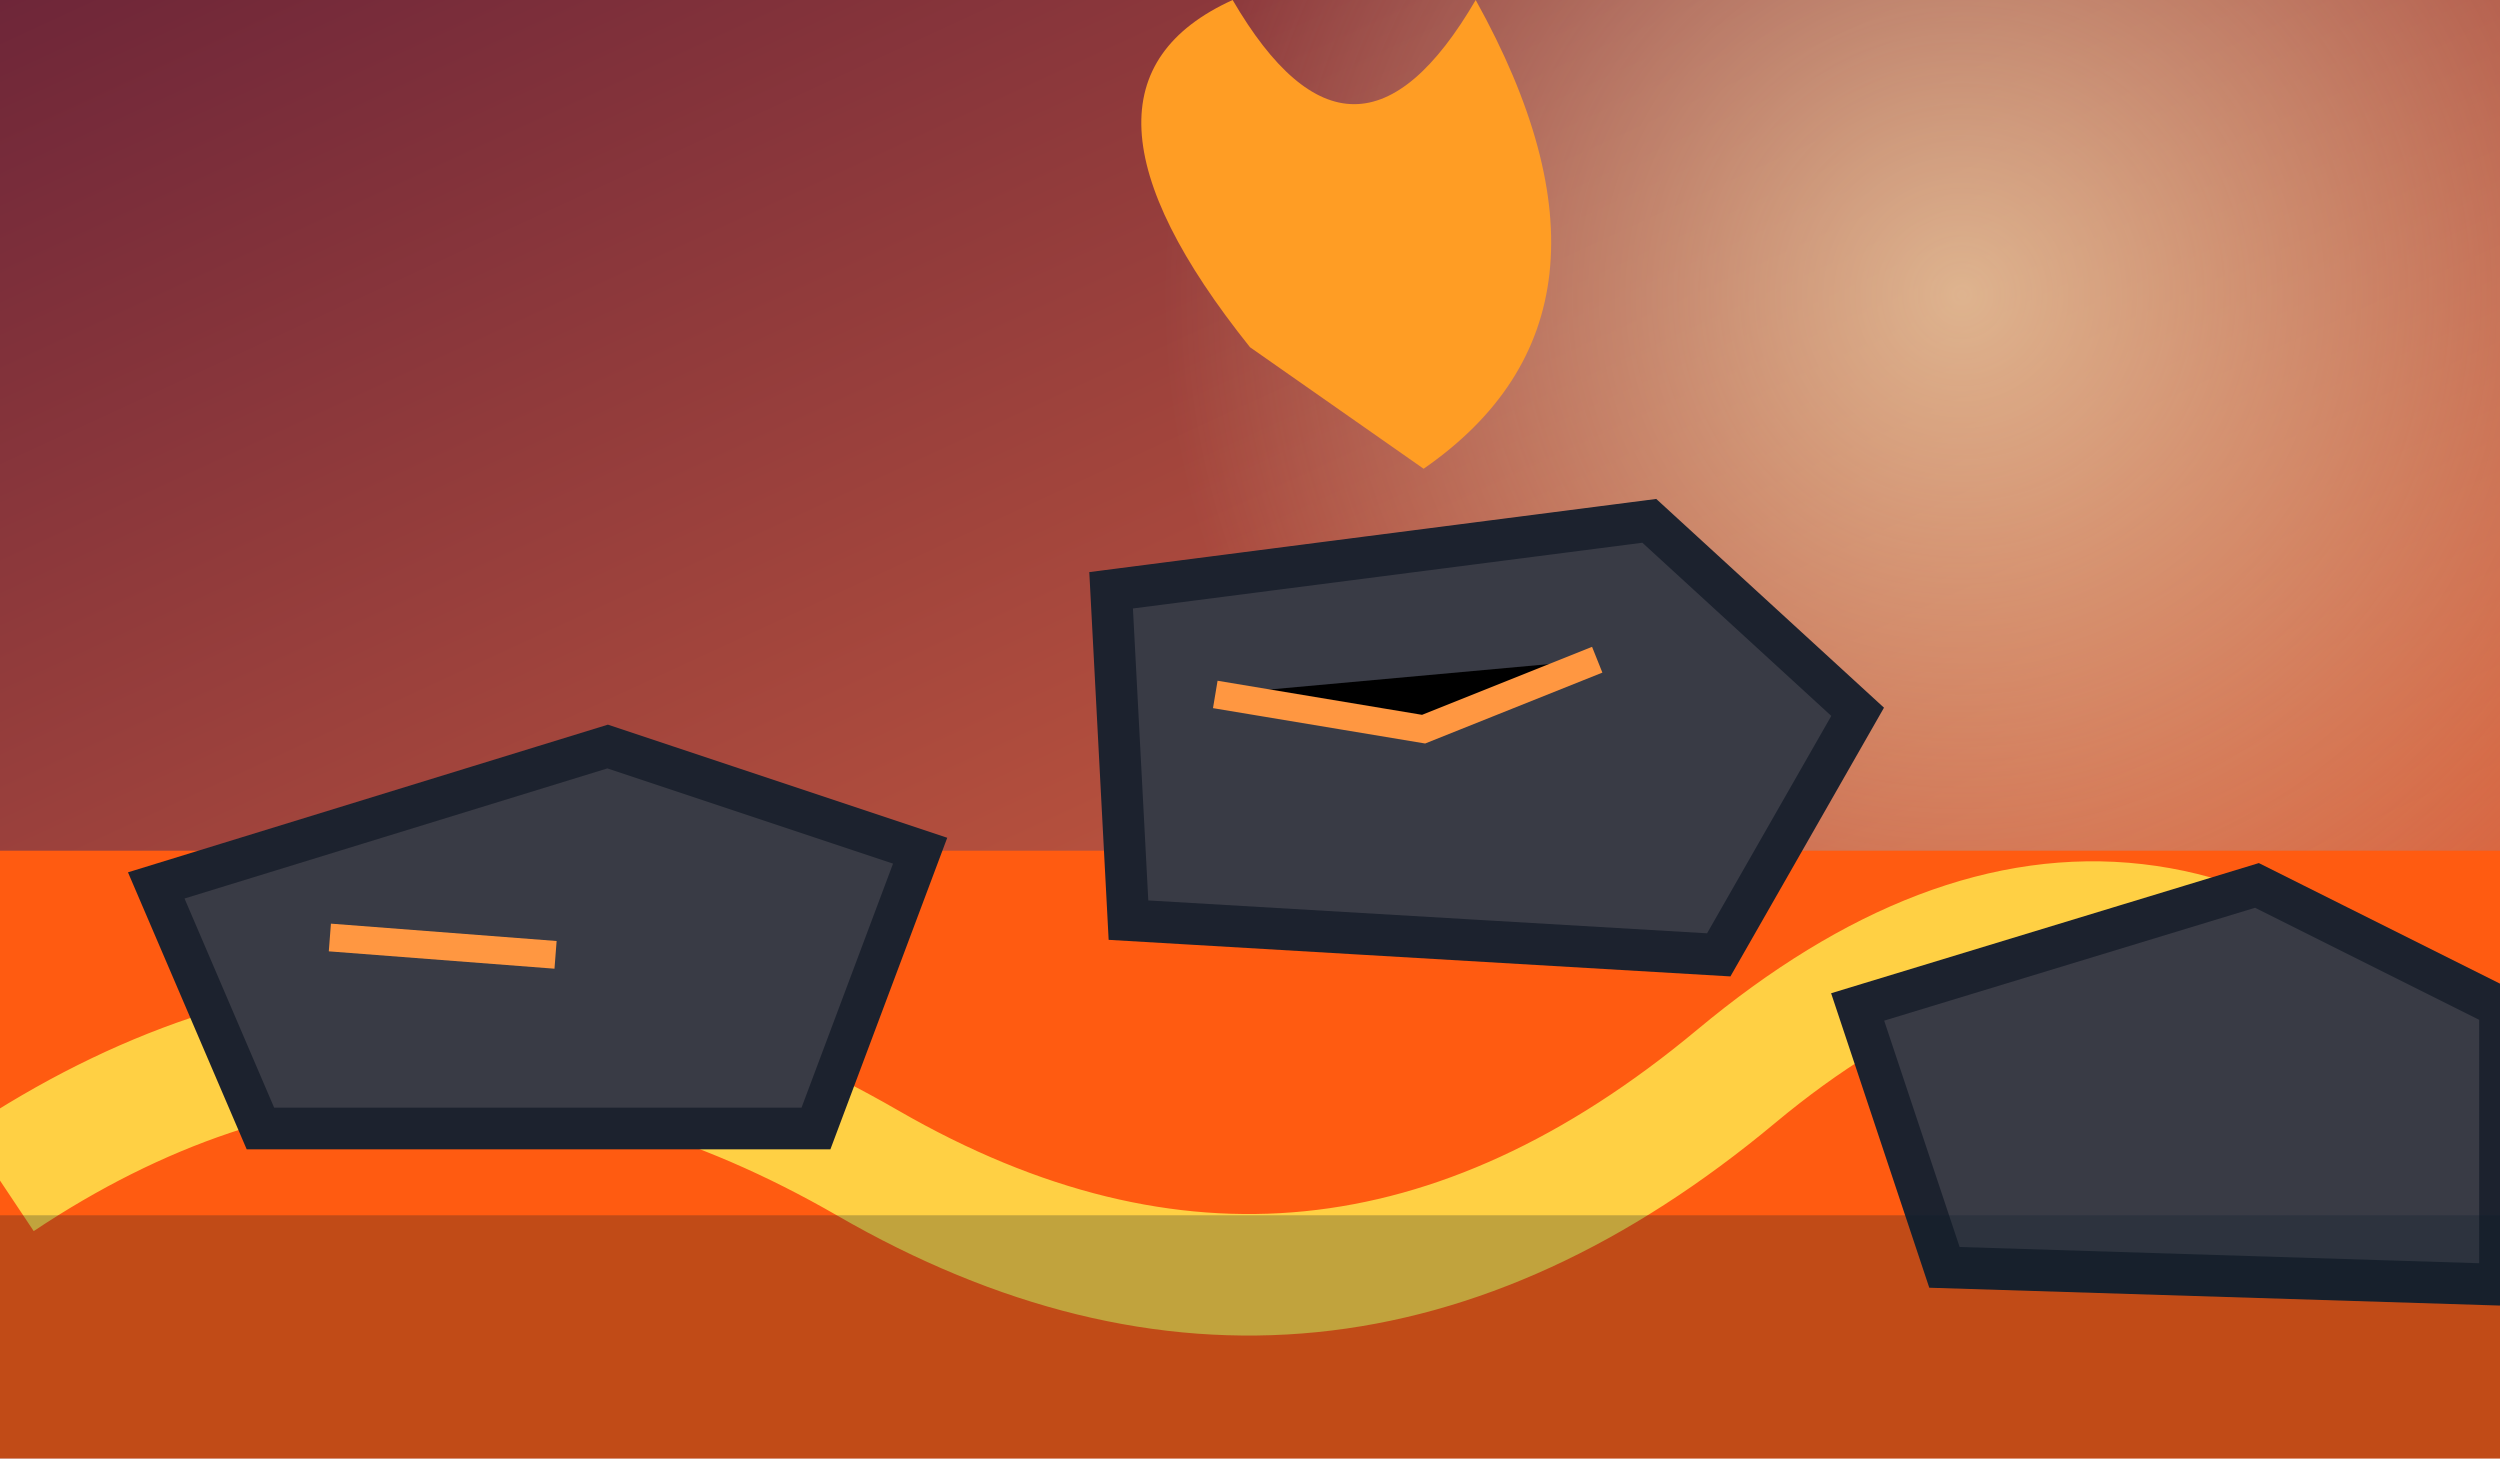
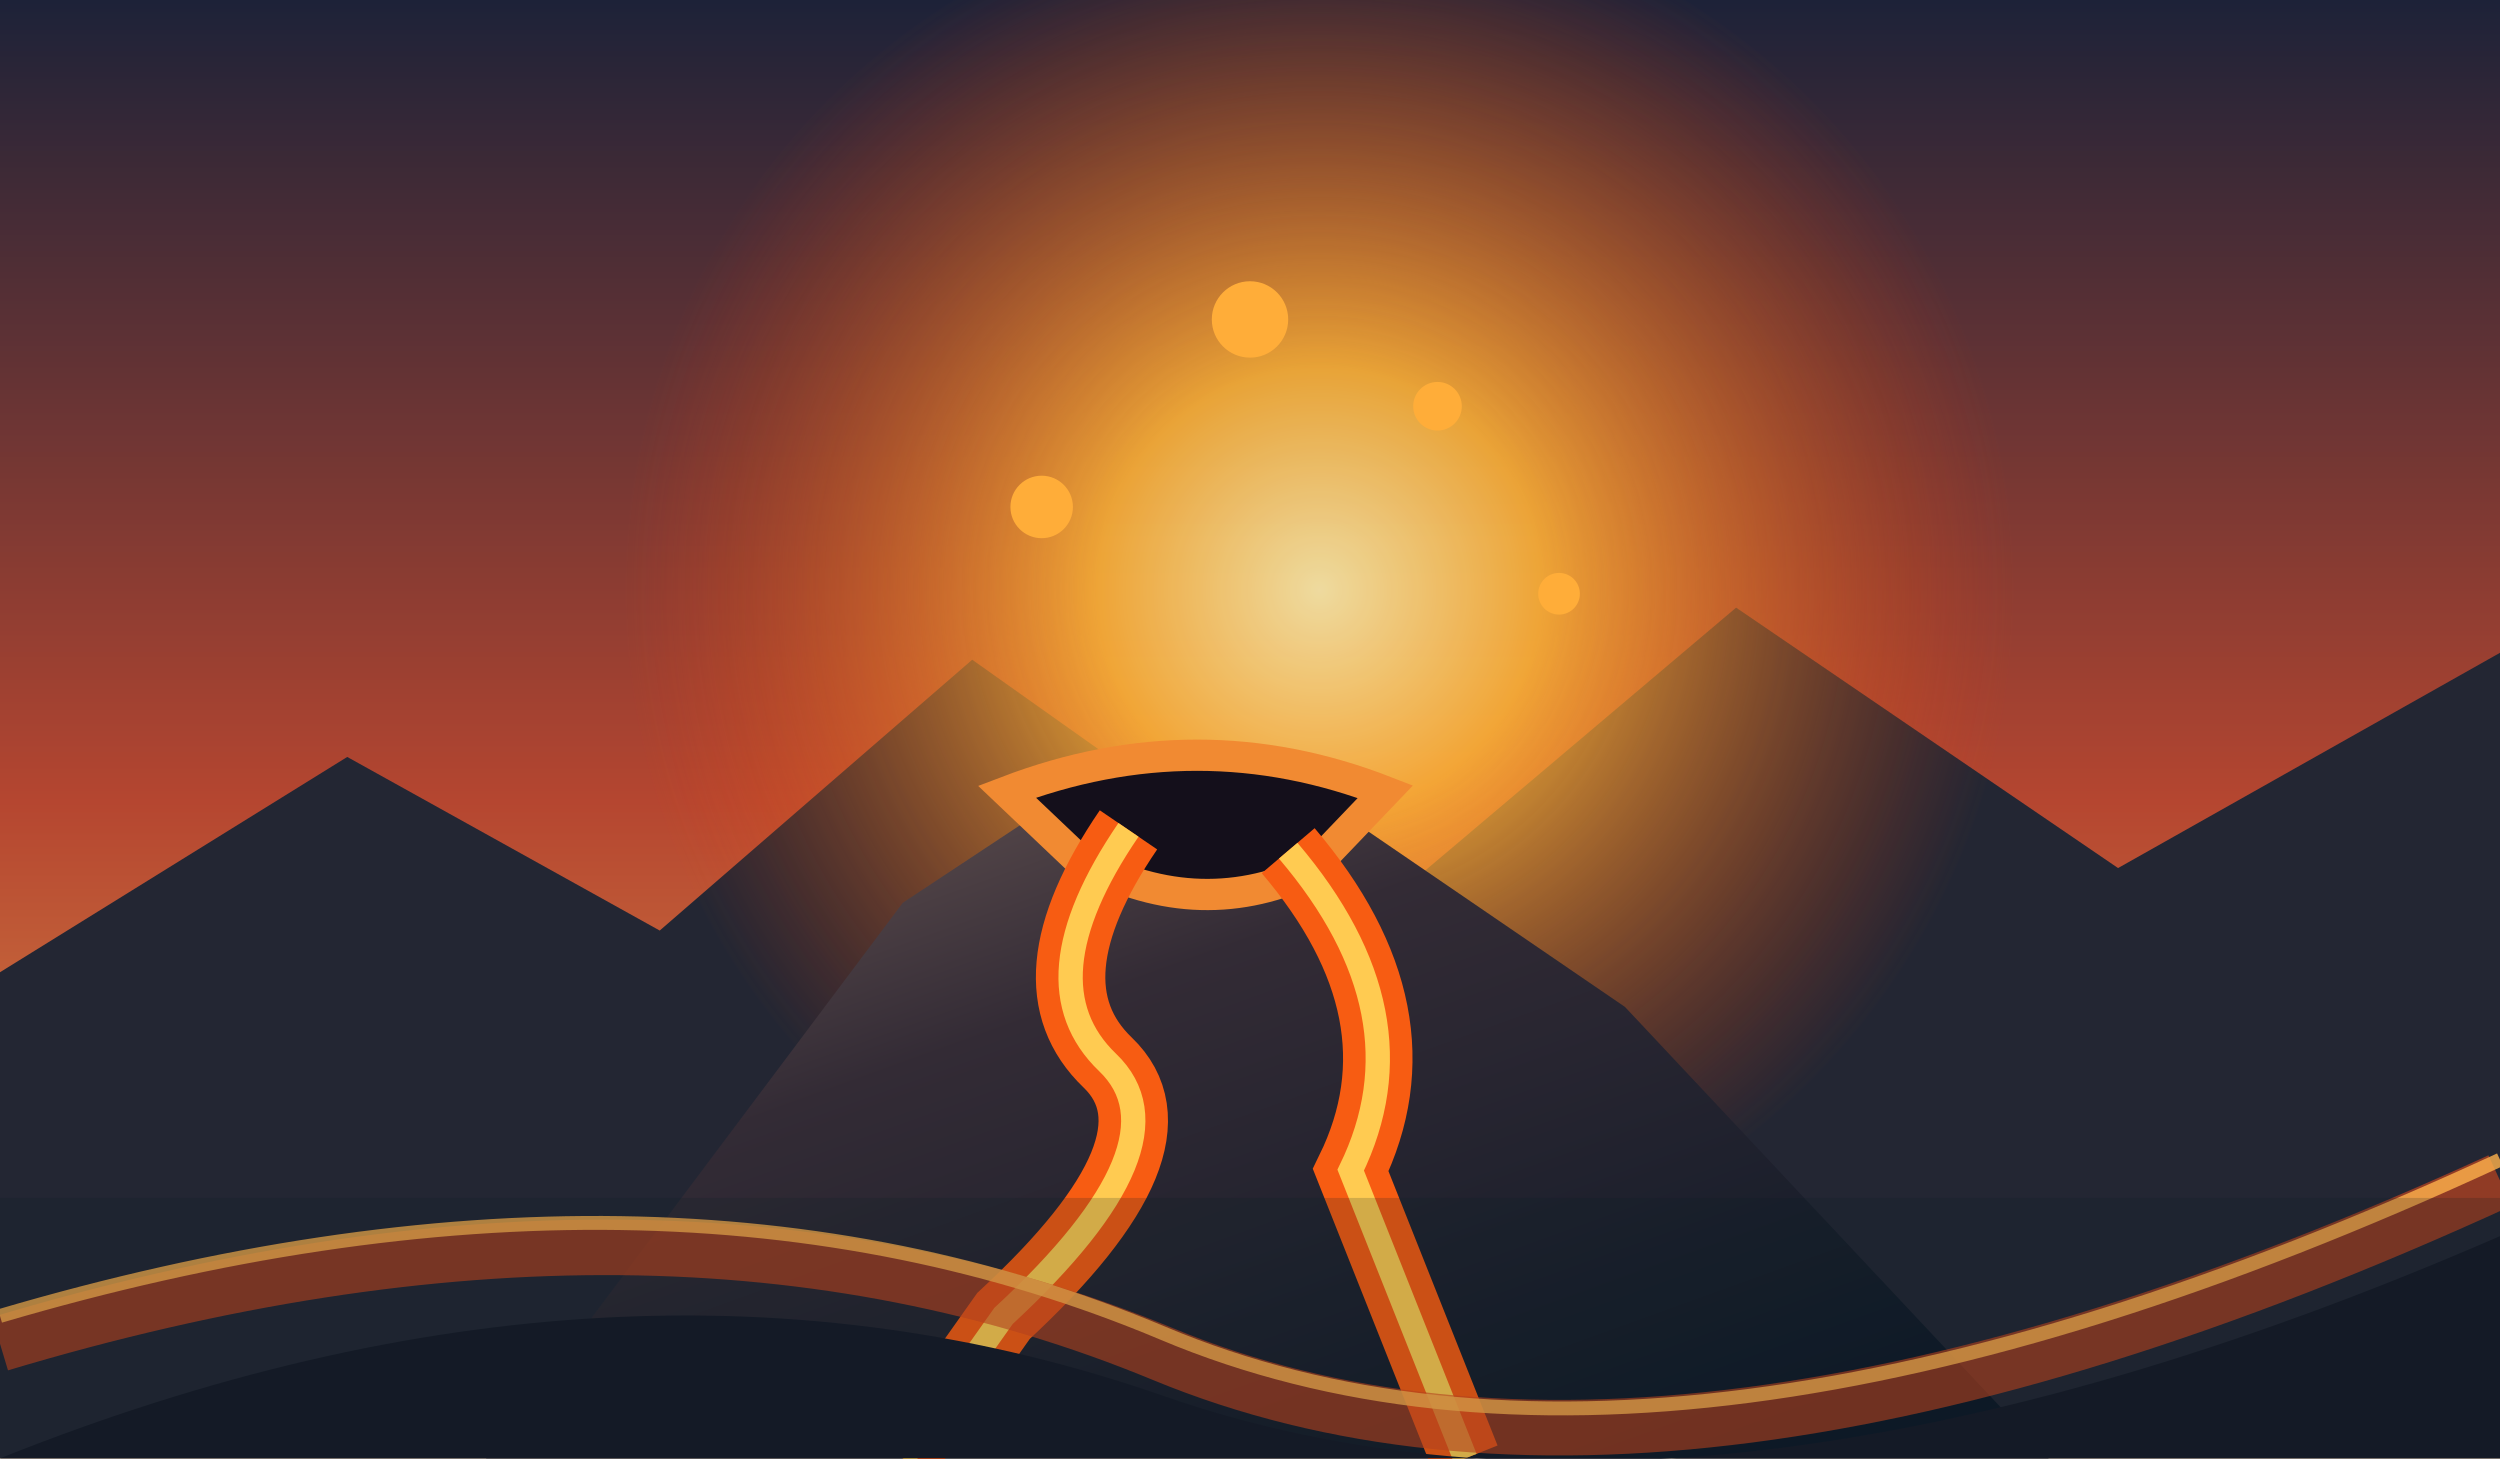
<svg xmlns="http://www.w3.org/2000/svg" width="720" height="420" viewBox="0 0 720 420">
  <defs>
-     <linearGradient id="bg" x2=".8" y2="1">
-       <stop stop-color="#6e2639" />
-       <stop offset="1" stop-color="#eb7041" />
+     <linearGradient id="sky" x2="0" y2="1">
+       <stop stop-color="#1d2238" />
+       <stop offset=".55" stop-color="#b54630" />
+       <stop offset="1" stop-color="#e6a44f" />
    </linearGradient>
-     <radialGradient id="glow">
-       <stop stop-color="#fff9c5" stop-opacity=".6" />
-       <stop offset="1" stop-color="#fff9c5" stop-opacity="0" />
+     <radialGradient id="fire">
+       <stop stop-color="#fff6b2" />
+       <stop offset=".32" stop-color="#ffb637" />
+       <stop offset="1" stop-color="#e73a0a" stop-opacity="0" />
    </radialGradient>
+     <linearGradient id="rock" x2=".8" y2="1">
+       <stop stop-color="#76625d" />
+       <stop offset=".4" stop-color="#332b35" />
+       <stop offset="1" stop-color="#0f1927" />
+     </linearGradient>
+     <filter id="blur">
+       <feGaussianBlur stdDeviation="13" />
+     </filter>
  </defs>
-   <rect width="720" height="420" fill="url(#bg)" />
-   <circle cx="565" cy="85" r="230" fill="url(#glow)" />
-   <path d="M0 280Q160 240 350 285T720 255V420H0" fill="#133e46" opacity=".22" />
-   <rect y="245" width="720" height="175" fill="#ff5b11" />
-   <path d="M0 340Q120 260 250 335T500 310T720 335" stroke="#ffd044" stroke-width="35" fill="none" />
-   <g fill="#393b45" stroke="#1c222e" stroke-width="12">
-     <path d="M45 255L175 215L265 245L235 325L75 325Z" />
-     <path d="M320 170L475 150L535 205L495 275L325 265Z" />
-     <path d="M535 290L650 255L720 290V370L560 365Z" />
+   <rect width="720" height="420" fill="url(#sky)" />
+   <path d="M0 280L100 218 190 268 280 190 390 268 500 175 610 250 720 188V420H0" fill="#232633" />
+   <circle cx="380" cy="170" r="200" fill="url(#fire)" opacity=".85" />
+   <path d="M140 420L260 260 325 217 389 236 468 290 590 420Z" fill="url(#rock)" />
+   <path d="M290 228Q345 207 399 228L377 251Q344 266 310 247Z" fill="#140f1b" stroke="#f18a32" stroke-width="9" />
+   <path d="M325 239Q295 283 319 306T289 379L260 420M371 245Q411 292 389 337L422 420" stroke="#f75c12" stroke-width="20" fill="none" />
+   <path d="M325 239Q295 283 319 306T289 379L260 420M371 245Q411 292 389 337L422 420" stroke="#ffcb51" stroke-width="7" fill="none" />
+   <g fill="#ffad39">
+     <circle cx="300" cy="146" r="9" />
+     <circle cx="414" cy="117" r="7" />
+     <circle cx="360" cy="92" r="11" />
+     <circle cx="449" cy="171" r="6" />
  </g>
-   <g stroke="#ff9741" stroke-width="8">
-     <path d="M350 200L410 210L460 190M95 270L160 275" />
-   </g>
-   <path d="M360 100Q300 25 355 0Q390 60 425 0Q475 90 410 135Z" fill="#ff9d24" />
-   <rect y="350" width="720" height="70" fill="#071b29" opacity=".25" />
+   <path d="M0 420Q180 348 335 402T720 356V420Z" fill="#171a27" />
+   <path d="M0 387Q190 330 335 390T720 340" stroke="#d8491c" stroke-width="16" opacity=".6" fill="none" />
+   <path d="M0 379Q190 323 335 384T720 334" stroke="#ffb14c" stroke-width="4" opacity=".8" fill="none" />
+   <rect y="345" width="720" height="75" fill="#061923" opacity=".18" />
</svg>
